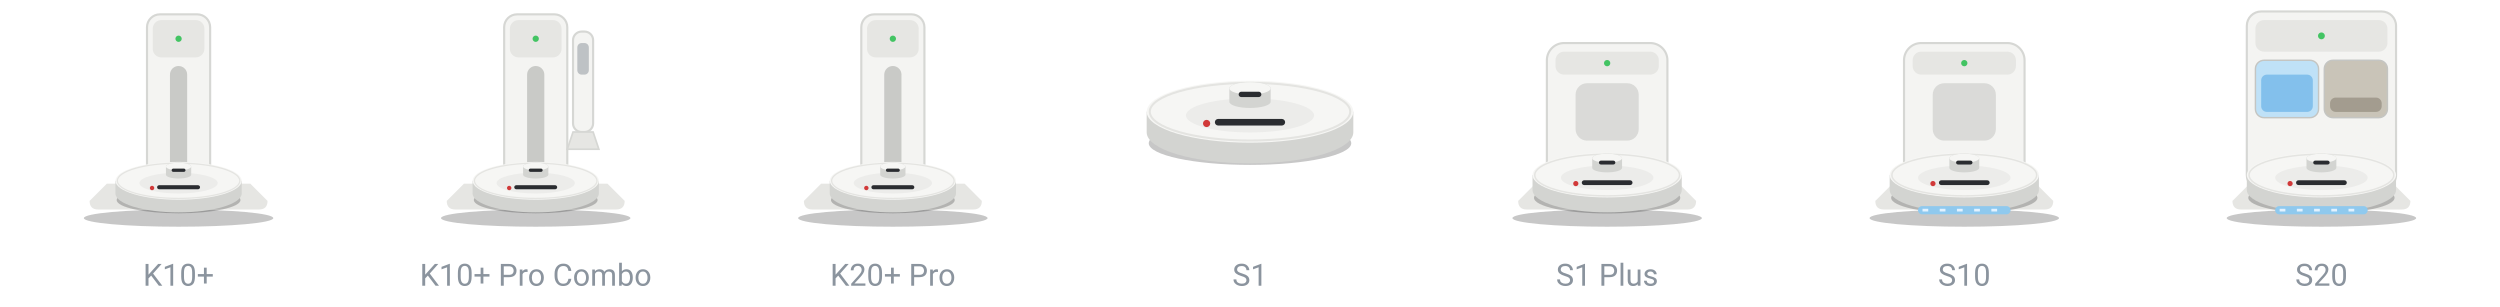
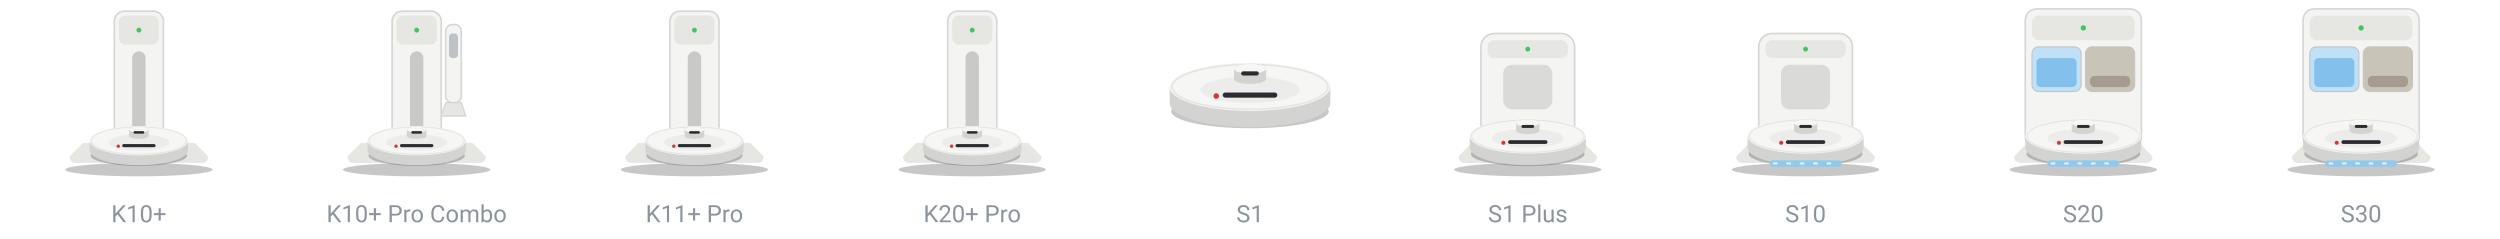
- <svg xmlns="http://www.w3.org/2000/svg" viewBox="0 0 980 120">
+ <svg xmlns="http://www.w3.org/2000/svg" viewBox="0 0 1260 120">
  <style>text{font:12px -apple-system,Segoe UI,Roboto,sans-serif;fill:#8b949e}</style>
  <svg x="25" y="0" width="90" height="90" viewBox="0 0 160 160" data-box="14 8 146 158">
    <ellipse cx="80" cy="152" rx="66" ry="6" opacity=".22" />
    <path d="M18 140 L30 128 H130 L142 140 Q142 146 136 146 H24 Q18 146 18 140 Z" fill="#e6e6e3" />
    <rect x="58" y="10" width="44" height="122" rx="9" fill="#f4f4f2" stroke="#d6d7d4" stroke-width="1.5" />
    <rect x="62" y="14" width="36" height="26" rx="6" fill="#e6e6e3" />
    <rect x="74" y="46" width="12" height="74" rx="6" fill="#c4c5c2" opacity=".9" />
    <circle cx="80" cy="27" r="2.2" fill="#43c463" />
    <g class="">
      <ellipse cx="80" cy="139.42" rx="43.12" ry="9.24" opacity=".22" />
      <path d="M36 126 v8.8 a44 13.2 0 0 0 88 0 v-8.8 z" fill="#d3d4d1" />
      <ellipse cx="80" cy="126" rx="44" ry="13.2" fill="#f6f6f4" />
      <ellipse cx="80" cy="126" rx="42.68" ry="12.276" fill="none" stroke="#e4e4e1" stroke-width="0.88" />
      <ellipse cx="80" cy="127.584" rx="27.28" ry="7.26" fill="#ececea" />
      <rect x="65.04" y="129.08" width="29.92" height="2.816" rx="1.408" fill="#2a2c30" />
      <circle cx="61.52" cy="131.016" r="1.54" fill="#d13939" />
      <path d="M71.2 121.776 v-5.72 a8.8 2.64 0 0 1 17.6 0 v5.72 a8.8 2.64 0 0 1 -17.6 0 z" fill="#d3d4d1" />
      <ellipse cx="80" cy="116.056" rx="8.8" ry="2.64" fill="#f6f6f4" />
      <rect x="75.16" y="117.486" width="9.68" height="2.288" rx="1.144" fill="#2a2c30" />
    </g>
  </svg>
  <text x="70" y="112" text-anchor="middle">K10+</text>
  <svg x="165" y="0" width="90" height="90" viewBox="0 0 160 160" data-box="14 8 146 158">
    <ellipse cx="80" cy="152" rx="66" ry="6" opacity=".22" />
    <path d="M18 140 L30 128 H130 L142 140 Q142 146 136 146 H24 Q18 146 18 140 Z" fill="#e6e6e3" />
    <rect x="58" y="10" width="44" height="122" rx="9" fill="#f4f4f2" stroke="#d6d7d4" stroke-width="1.5" />
    <rect x="62" y="14" width="36" height="26" rx="6" fill="#e6e6e3" />
    <rect x="74" y="46" width="12" height="74" rx="6" fill="#c4c5c2" opacity=".9" />
    <circle cx="80" cy="27" r="2.2" fill="#43c463" />
    <rect x="106" y="22" width="14" height="70" rx="6" fill="#f4f4f2" stroke="#d6d7d4" stroke-width="1.5" />
    <rect x="109" y="30" width="8" height="22" rx="3" fill="#9aa0a6" opacity=".6" />
    <path d="M106 92 h14 l4 12 h-22 z" fill="#e6e6e3" stroke="#d6d7d4" stroke-width="1.2" />
    <g class="">
      <ellipse cx="80" cy="139.42" rx="43.12" ry="9.24" opacity=".22" />
      <path d="M36 126 v8.8 a44 13.2 0 0 0 88 0 v-8.8 z" fill="#d3d4d1" />
      <ellipse cx="80" cy="126" rx="44" ry="13.2" fill="#f6f6f4" />
      <ellipse cx="80" cy="126" rx="42.68" ry="12.276" fill="none" stroke="#e4e4e1" stroke-width="0.88" />
      <ellipse cx="80" cy="127.584" rx="27.28" ry="7.26" fill="#ececea" />
      <rect x="65.04" y="129.08" width="29.92" height="2.816" rx="1.408" fill="#2a2c30" />
      <circle cx="61.52" cy="131.016" r="1.54" fill="#d13939" />
      <path d="M71.2 121.776 v-5.72 a8.8 2.64 0 0 1 17.6 0 v5.72 a8.8 2.64 0 0 1 -17.6 0 z" fill="#d3d4d1" />
      <ellipse cx="80" cy="116.056" rx="8.8" ry="2.64" fill="#f6f6f4" />
      <rect x="75.16" y="117.486" width="9.68" height="2.288" rx="1.144" fill="#2a2c30" />
    </g>
  </svg>
  <text x="210" y="112" text-anchor="middle">K10+ Pro Combo</text>
  <svg x="305" y="0" width="90" height="90" viewBox="0 0 160 160" data-box="14 8 146 158">
    <ellipse cx="80" cy="152" rx="66" ry="6" opacity=".22" />
    <path d="M18 140 L30 128 H130 L142 140 Q142 146 136 146 H24 Q18 146 18 140 Z" fill="#e6e6e3" />
    <rect x="58" y="10" width="44" height="122" rx="9" fill="#f4f4f2" stroke="#d6d7d4" stroke-width="1.5" />
    <rect x="62" y="14" width="36" height="26" rx="6" fill="#e6e6e3" />
    <rect x="74" y="46" width="12" height="74" rx="6" fill="#c4c5c2" opacity=".9" />
    <circle cx="80" cy="27" r="2.2" fill="#43c463" />
    <g class="">
      <ellipse cx="80" cy="139.42" rx="43.12" ry="9.24" opacity=".22" />
      <path d="M36 126 v8.8 a44 13.2 0 0 0 88 0 v-8.8 z" fill="#d3d4d1" />
      <ellipse cx="80" cy="126" rx="44" ry="13.2" fill="#f6f6f4" />
      <ellipse cx="80" cy="126" rx="42.68" ry="12.276" fill="none" stroke="#e4e4e1" stroke-width="0.88" />
      <ellipse cx="80" cy="127.584" rx="27.28" ry="7.26" fill="#ececea" />
      <rect x="65.04" y="129.08" width="29.92" height="2.816" rx="1.408" fill="#2a2c30" />
      <circle cx="61.52" cy="131.016" r="1.54" fill="#d13939" />
      <path d="M71.2 121.776 v-5.72 a8.8 2.64 0 0 1 17.6 0 v5.72 a8.8 2.64 0 0 1 -17.6 0 z" fill="#d3d4d1" />
      <ellipse cx="80" cy="116.056" rx="8.8" ry="2.64" fill="#f6f6f4" />
      <rect x="75.16" y="117.486" width="9.68" height="2.288" rx="1.144" fill="#2a2c30" />
    </g>
  </svg>
-   <text x="350" y="112" text-anchor="middle">K20+ Pro</text>
-   <svg x="445" y="0" width="90" height="90" viewBox="0 0 160 104" data-box="8 27 152 88">
+   <text x="350" y="112" text-anchor="middle">K11+ Pro</text>
+   <svg x="445" y="0" width="90" height="90" viewBox="0 0 160 160" data-box="14 8 146 158">
+     <ellipse cx="80" cy="152" rx="66" ry="6" opacity=".22" />
+     <path d="M18 140 L30 128 H130 L142 140 Q142 146 136 146 H24 Q18 146 18 140 Z" fill="#e6e6e3" />
+     <rect x="58" y="10" width="44" height="122" rx="9" fill="#f4f4f2" stroke="#d6d7d4" stroke-width="1.5" />
+     <rect x="62" y="14" width="36" height="26" rx="6" fill="#e6e6e3" />
+     <rect x="74" y="46" width="12" height="74" rx="6" fill="#c4c5c2" opacity=".9" />
+     <circle cx="80" cy="27" r="2.2" fill="#43c463" />
+     <g class="">
+       <ellipse cx="80" cy="139.42" rx="43.12" ry="9.24" opacity=".22" />
+       <path d="M36 126 v8.8 a44 13.2 0 0 0 88 0 v-8.8 z" fill="#d3d4d1" />
+       <ellipse cx="80" cy="126" rx="44" ry="13.2" fill="#f6f6f4" />
+       <ellipse cx="80" cy="126" rx="42.68" ry="12.276" fill="none" stroke="#e4e4e1" stroke-width="0.88" />
+       <ellipse cx="80" cy="127.584" rx="27.28" ry="7.26" fill="#ececea" />
+       <rect x="65.04" y="129.08" width="29.92" height="2.816" rx="1.408" fill="#2a2c30" />
+       <circle cx="61.52" cy="131.016" r="1.54" fill="#d13939" />
+       <path d="M71.2 121.776 v-5.72 a8.8 2.64 0 0 1 17.6 0 v5.72 a8.8 2.64 0 0 1 -17.6 0 z" fill="#d3d4d1" />
+       <ellipse cx="80" cy="116.056" rx="8.8" ry="2.64" fill="#f6f6f4" />
+       <rect x="75.16" y="117.486" width="9.68" height="2.288" rx="1.144" fill="#2a2c30" />
+     </g>
+   </svg>
+   <text x="490" y="112" text-anchor="middle">K20+ Pro</text>
+   <svg x="585" y="0" width="90" height="90" viewBox="0 0 160 104" data-box="8 27 152 88">
    <g class="">
      <ellipse cx="80" cy="71.8" rx="70.56" ry="15.12" opacity=".22" />
      <path d="M8 49.84 v14.4 a72 21.6 0 0 0 144 0 v-14.4 z" fill="#d3d4d1" />
      <ellipse cx="80" cy="49.84" rx="72" ry="21.6" fill="#f6f6f4" />
      <ellipse cx="80" cy="49.84" rx="69.84" ry="20.088" fill="none" stroke="#e4e4e1" stroke-width="1.44" />
      <ellipse cx="80" cy="52.432" rx="44.64" ry="11.88" fill="#ececea" />
      <rect x="55.52" y="54.88" width="48.96" height="4.608" rx="2.304" fill="#2a2c30" />
      <circle cx="49.76" cy="58.048" r="2.52" fill="#d13939" />
      <path d="M65.6 42.928 v-9.36 a14.4 4.32 0 0 1 28.8 0 v9.36 a14.4 4.32 0 0 1 -28.8 0 z" fill="#d3d4d1" />
      <ellipse cx="80" cy="33.568" rx="14.4" ry="4.32" fill="#f6f6f4" />
      <rect x="72.08" y="35.908" width="15.84" height="3.744" rx="1.872" fill="#2a2c30" />
    </g>
  </svg>
-   <text x="490" y="112" text-anchor="middle">S1</text>
-   <svg x="585" y="0" width="90" height="90" viewBox="0 0 160 160" data-box="14 8 146 158">
+   <text x="630" y="112" text-anchor="middle">S1</text>
+   <svg x="725" y="0" width="90" height="90" viewBox="0 0 160 160" data-box="14 8 146 158">
    <ellipse cx="80" cy="152" rx="66" ry="6" opacity=".22" />
    <path d="M18 140 L30 128 H130 L142 140 Q142 146 136 146 H24 Q18 146 18 140 Z" fill="#e6e6e3" />
    <rect x="38" y="30" width="84" height="102" rx="12" fill="#f4f4f2" stroke="#d6d7d4" stroke-width="1.5" />
    <rect x="44" y="36" width="72" height="16" rx="6" fill="#e6e6e3" />
    <rect x="58" y="58" width="44" height="40" rx="8" fill="#c4c5c2" opacity=".55" />
    <circle cx="80" cy="44" r="2.2" fill="#43c463" />
    <g class="">
      <ellipse cx="80" cy="137.86" rx="50.96" ry="10.92" opacity=".22" />
      <path d="M28 122 v10.4 a52 15.6 0 0 0 104 0 v-10.4 z" fill="#d3d4d1" />
      <ellipse cx="80" cy="122" rx="52" ry="15.6" fill="#f6f6f4" />
      <ellipse cx="80" cy="122" rx="50.44" ry="14.508" fill="none" stroke="#e4e4e1" stroke-width="1.04" />
      <ellipse cx="80" cy="123.872" rx="32.24" ry="8.58" fill="#ececea" />
      <rect x="62.32" y="125.64" width="35.36" height="3.328" rx="1.664" fill="#2a2c30" />
      <circle cx="58.16" cy="127.928" r="1.82" fill="#d13939" />
      <path d="M69.6 117.008 v-6.76 a10.4 3.12 0 0 1 20.8 0 v6.76 a10.4 3.12 0 0 1 -20.8 0 z" fill="#d3d4d1" />
      <ellipse cx="80" cy="110.248" rx="10.4" ry="3.12" fill="#f6f6f4" />
      <rect x="74.28" y="111.938" width="11.44" height="2.704" rx="1.352" fill="#2a2c30" />
    </g>
  </svg>
-   <text x="630" y="112" text-anchor="middle">S1 Plus</text>
-   <svg x="725" y="0" width="90" height="90" viewBox="0 0 160 160" data-box="14 8 146 158">
+   <text x="770" y="112" text-anchor="middle">S1 Plus</text>
+   <svg x="865" y="0" width="90" height="90" viewBox="0 0 160 160" data-box="14 8 146 158">
    <ellipse cx="80" cy="152" rx="66" ry="6" opacity=".22" />
    <path d="M18 140 L30 128 H130 L142 140 Q142 146 136 146 H24 Q18 146 18 140 Z" fill="#e6e6e3" />
    <rect x="38" y="30" width="84" height="102" rx="12" fill="#f4f4f2" stroke="#d6d7d4" stroke-width="1.5" />
    <rect x="44" y="36" width="72" height="16" rx="6" fill="#e6e6e3" />
    <rect x="58" y="58" width="44" height="40" rx="8" fill="#c4c5c2" opacity=".55" />
    <circle cx="80" cy="44" r="2.2" fill="#43c463" />
    <g class="">
      <ellipse cx="80" cy="137.86" rx="50.96" ry="10.92" opacity=".22" />
      <path d="M28 122 v10.4 a52 15.6 0 0 0 104 0 v-10.4 z" fill="#d3d4d1" />
      <ellipse cx="80" cy="122" rx="52" ry="15.6" fill="#f6f6f4" />
      <ellipse cx="80" cy="122" rx="50.44" ry="14.508" fill="none" stroke="#e4e4e1" stroke-width="1.04" />
      <ellipse cx="80" cy="123.872" rx="32.24" ry="8.58" fill="#ececea" />
      <rect x="62.32" y="125.64" width="35.36" height="3.328" rx="1.664" fill="#2a2c30" />
      <circle cx="58.16" cy="127.928" r="1.82" fill="#d13939" />
      <rect x="47.76" y="143.632" width="64.48" height="5.72" rx="2.808" fill="#8fc9ee" />
      <line class="" x1="50.88" y1="146.44" x2="109.12" y2="146.44" stroke="#e3f2ff" stroke-width="1.872" stroke-dasharray="4 8" />
      <path d="M69.6 117.008 v-6.76 a10.4 3.12 0 0 1 20.8 0 v6.76 a10.4 3.12 0 0 1 -20.8 0 z" fill="#d3d4d1" />
      <ellipse cx="80" cy="110.248" rx="10.4" ry="3.12" fill="#f6f6f4" />
      <rect x="74.28" y="111.938" width="11.44" height="2.704" rx="1.352" fill="#2a2c30" />
    </g>
  </svg>
-   <text x="770" y="112" text-anchor="middle">S10</text>
-   <svg x="865" y="0" width="90" height="90" viewBox="0 0 160 160" data-box="14 8 146 158">
+   <text x="910" y="112" text-anchor="middle">S10</text>
+   <svg x="1005" y="0" width="90" height="90" viewBox="0 0 160 160" data-box="14 8 146 158">
    <ellipse cx="80" cy="152" rx="66" ry="6" opacity=".22" />
    <path d="M18 140 L30 128 H130 L142 140 Q142 146 136 146 H24 Q18 146 18 140 Z" fill="#e6e6e3" />
    <rect x="28" y="8" width="104" height="124" rx="10" fill="#f4f4f2" stroke="#d6d7d4" stroke-width="1.5" />
    <rect x="34" y="14" width="92" height="22" rx="6" fill="#e6e6e3" />
    <rect x="34" y="42" width="44" height="40" rx="6" fill="#bfe1f7" stroke="#c4c5c2" />
    <rect x="82" y="42" width="44" height="40" rx="6" fill="#c9c4b8" stroke="#c4c5c2" />
    <rect x="38" y="52" width="36" height="26" rx="4" fill="#6fb6e8" opacity=".75" />
    <rect x="86" y="68" width="36" height="10" rx="4" fill="#8a8273" opacity=".6" />
    <circle cx="80" cy="25" r="2.4" fill="#43c463" />
    <g class="">
      <ellipse cx="80" cy="137.86" rx="50.96" ry="10.92" opacity=".22" />
      <path d="M28 122 v10.4 a52 15.6 0 0 0 104 0 v-10.4 z" fill="#d3d4d1" />
      <ellipse cx="80" cy="122" rx="52" ry="15.6" fill="#f6f6f4" />
      <ellipse cx="80" cy="122" rx="50.44" ry="14.508" fill="none" stroke="#e4e4e1" stroke-width="1.04" />
      <ellipse cx="80" cy="123.872" rx="32.24" ry="8.58" fill="#ececea" />
      <rect x="62.32" y="125.64" width="35.36" height="3.328" rx="1.664" fill="#2a2c30" />
      <circle cx="58.16" cy="127.928" r="1.82" fill="#d13939" />
      <rect x="47.76" y="143.632" width="64.48" height="5.72" rx="2.808" fill="#8fc9ee" />
      <line class="" x1="50.88" y1="146.44" x2="109.12" y2="146.44" stroke="#e3f2ff" stroke-width="1.872" stroke-dasharray="4 8" />
      <path d="M69.6 117.008 v-6.76 a10.4 3.12 0 0 1 20.8 0 v6.76 a10.4 3.12 0 0 1 -20.8 0 z" fill="#d3d4d1" />
      <ellipse cx="80" cy="110.248" rx="10.4" ry="3.12" fill="#f6f6f4" />
      <rect x="74.28" y="111.938" width="11.44" height="2.704" rx="1.352" fill="#2a2c30" />
    </g>
  </svg>
-   <text x="910" y="112" text-anchor="middle">S20</text>
+   <text x="1050" y="112" text-anchor="middle">S20</text>
+   <svg x="1145" y="0" width="90" height="90" viewBox="0 0 160 160" data-box="14 8 146 158">
+     <ellipse cx="80" cy="152" rx="66" ry="6" opacity=".22" />
+     <path d="M18 140 L30 128 H130 L142 140 Q142 146 136 146 H24 Q18 146 18 140 Z" fill="#e6e6e3" />
+     <rect x="28" y="8" width="104" height="124" rx="10" fill="#f4f4f2" stroke="#d6d7d4" stroke-width="1.5" />
+     <rect x="34" y="14" width="92" height="22" rx="6" fill="#e6e6e3" />
+     <rect x="34" y="42" width="44" height="40" rx="6" fill="#bfe1f7" stroke="#c4c5c2" />
+     <rect x="82" y="42" width="44" height="40" rx="6" fill="#c9c4b8" stroke="#c4c5c2" />
+     <rect x="38" y="52" width="36" height="26" rx="4" fill="#6fb6e8" opacity=".75" />
+     <rect x="86" y="68" width="36" height="10" rx="4" fill="#8a8273" opacity=".6" />
+     <circle cx="80" cy="25" r="2.4" fill="#43c463" />
+     <g class="">
+       <ellipse cx="80" cy="137.86" rx="50.96" ry="10.92" opacity=".22" />
+       <path d="M28 122 v10.4 a52 15.6 0 0 0 104 0 v-10.4 z" fill="#d3d4d1" />
+       <ellipse cx="80" cy="122" rx="52" ry="15.6" fill="#f6f6f4" />
+       <ellipse cx="80" cy="122" rx="50.44" ry="14.508" fill="none" stroke="#e4e4e1" stroke-width="1.04" />
+       <ellipse cx="80" cy="123.872" rx="32.24" ry="8.58" fill="#ececea" />
+       <rect x="62.32" y="125.64" width="35.36" height="3.328" rx="1.664" fill="#2a2c30" />
+       <circle cx="58.16" cy="127.928" r="1.82" fill="#d13939" />
+       <rect x="47.76" y="143.632" width="64.48" height="5.72" rx="2.808" fill="#8fc9ee" />
+       <line class="" x1="50.88" y1="146.44" x2="109.12" y2="146.44" stroke="#e3f2ff" stroke-width="1.872" stroke-dasharray="4 8" />
+       <path d="M69.6 117.008 v-6.76 a10.4 3.12 0 0 1 20.8 0 v6.76 a10.4 3.12 0 0 1 -20.8 0 z" fill="#d3d4d1" />
+       <ellipse cx="80" cy="110.248" rx="10.4" ry="3.12" fill="#f6f6f4" />
+       <rect x="74.28" y="111.938" width="11.44" height="2.704" rx="1.352" fill="#2a2c30" />
+     </g>
+   </svg>
+   <text x="1190" y="112" text-anchor="middle">S30</text>
</svg>
